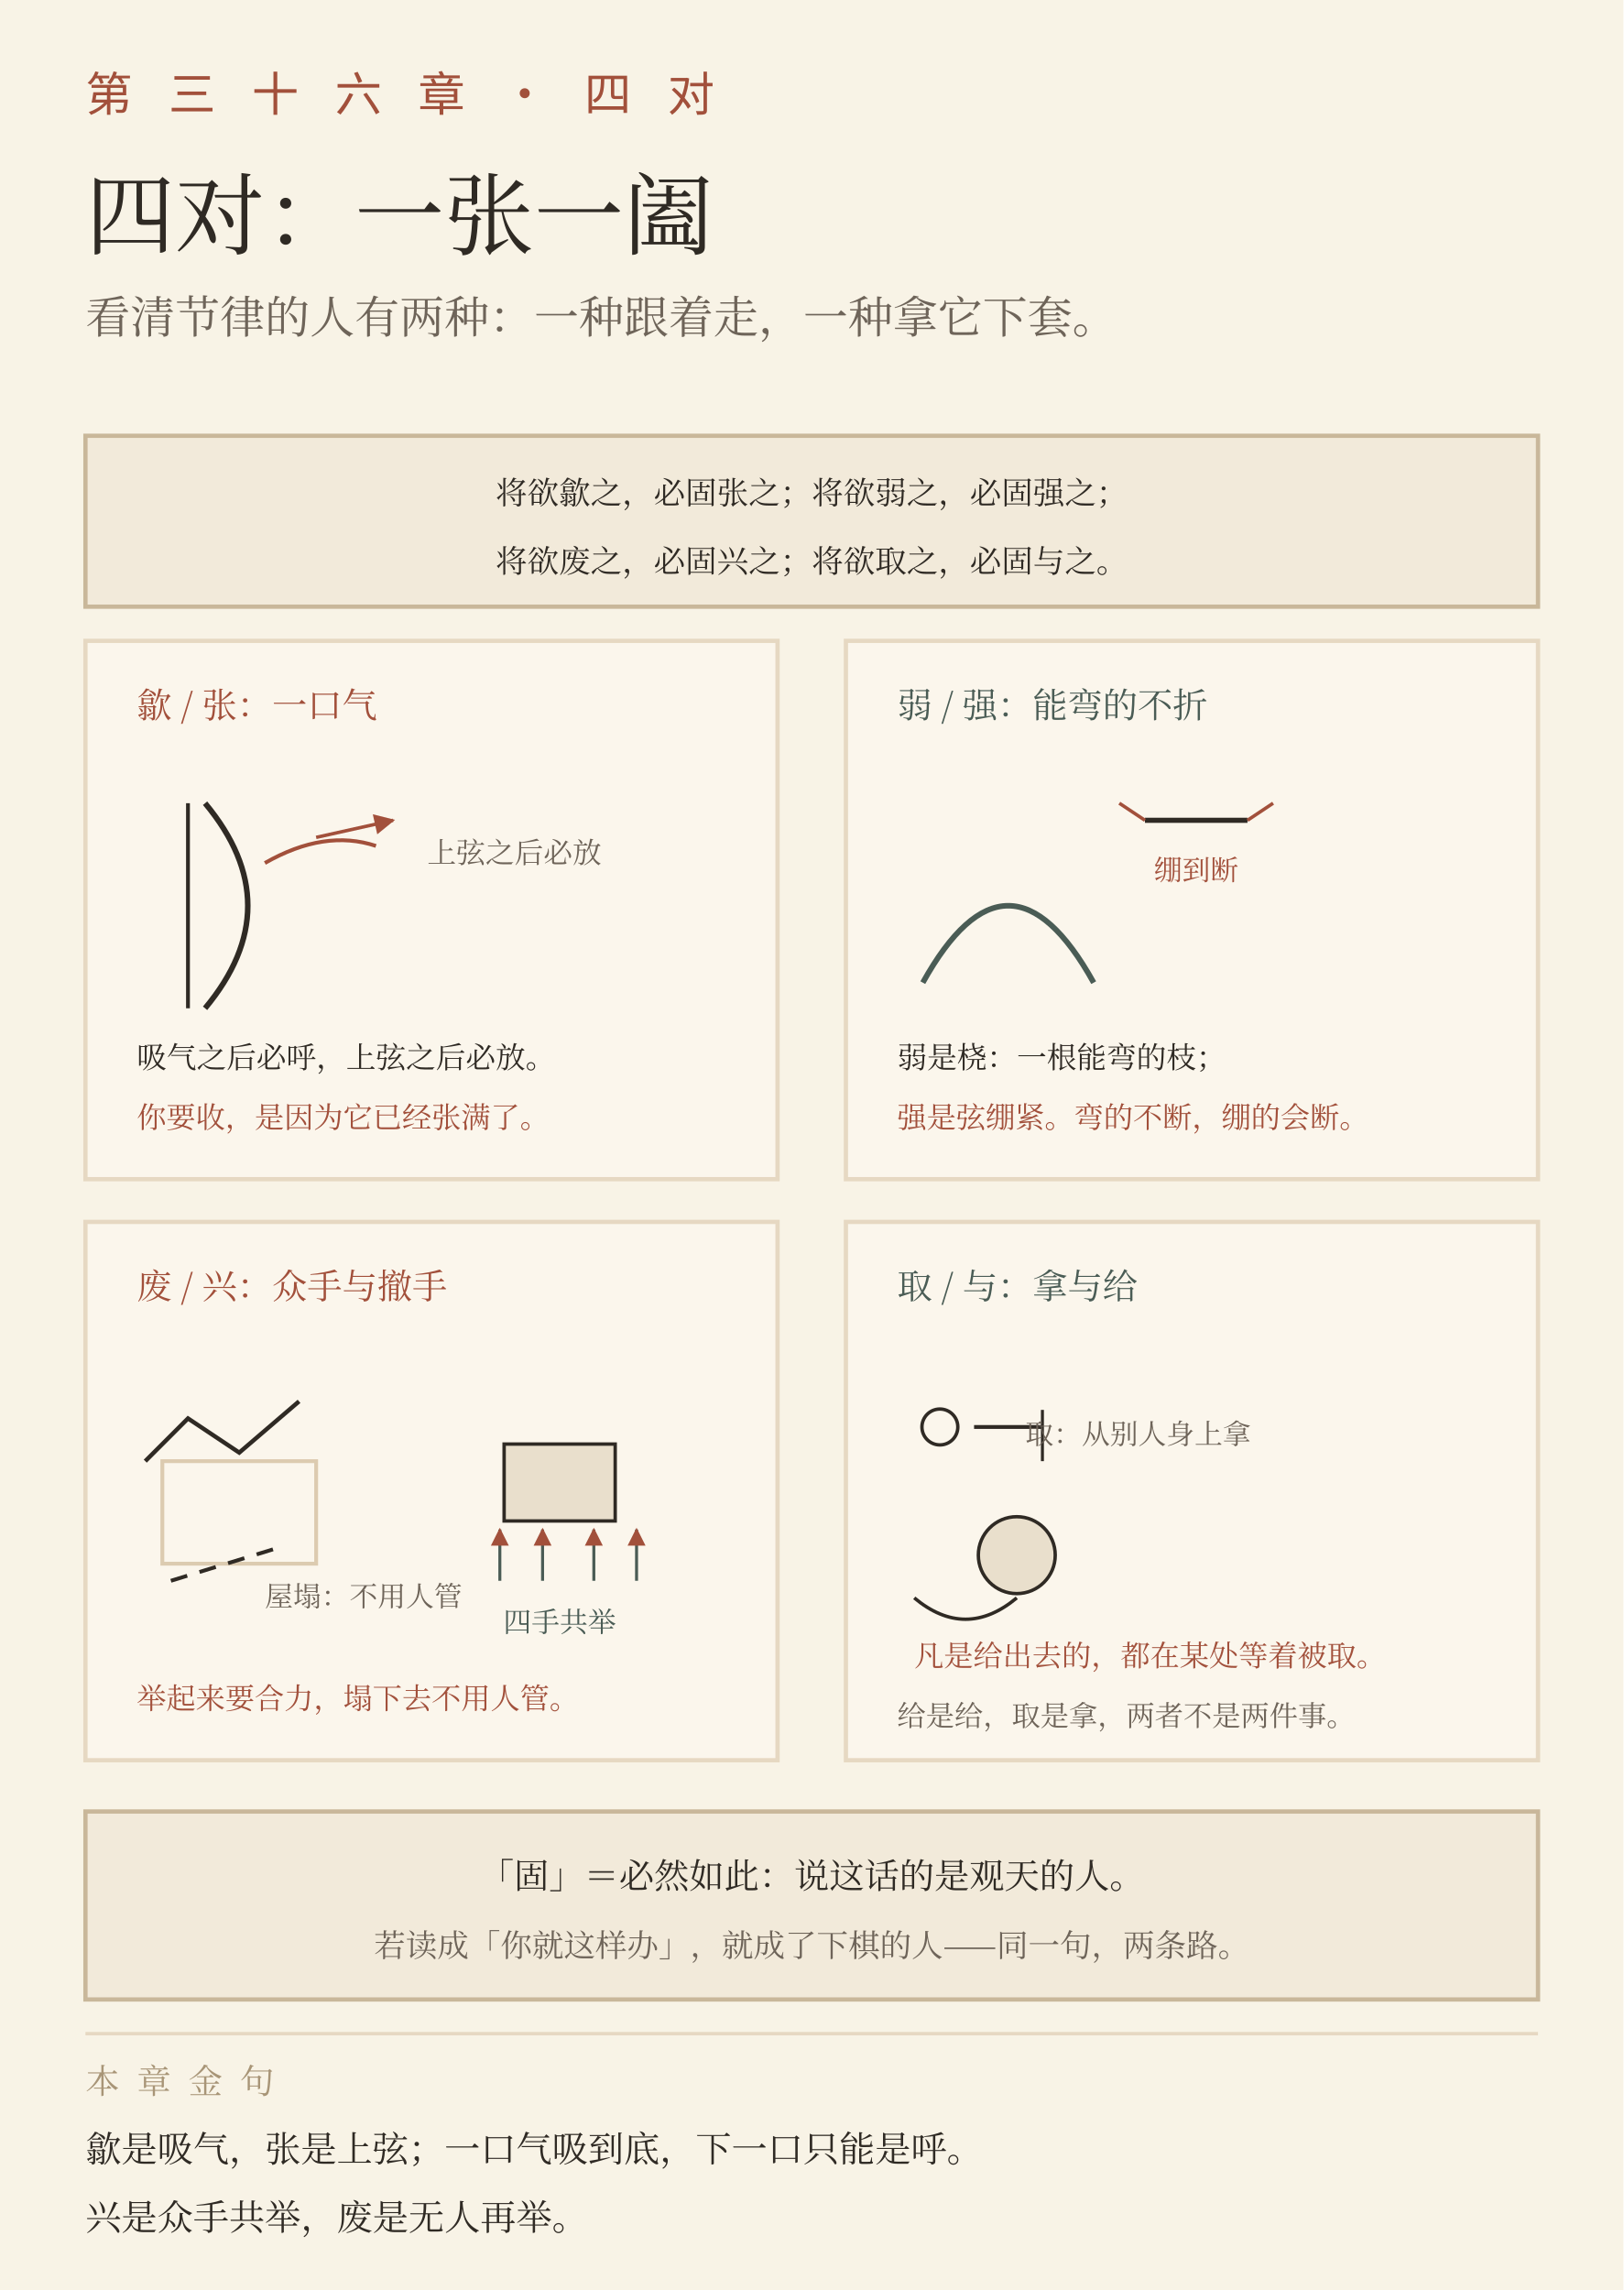
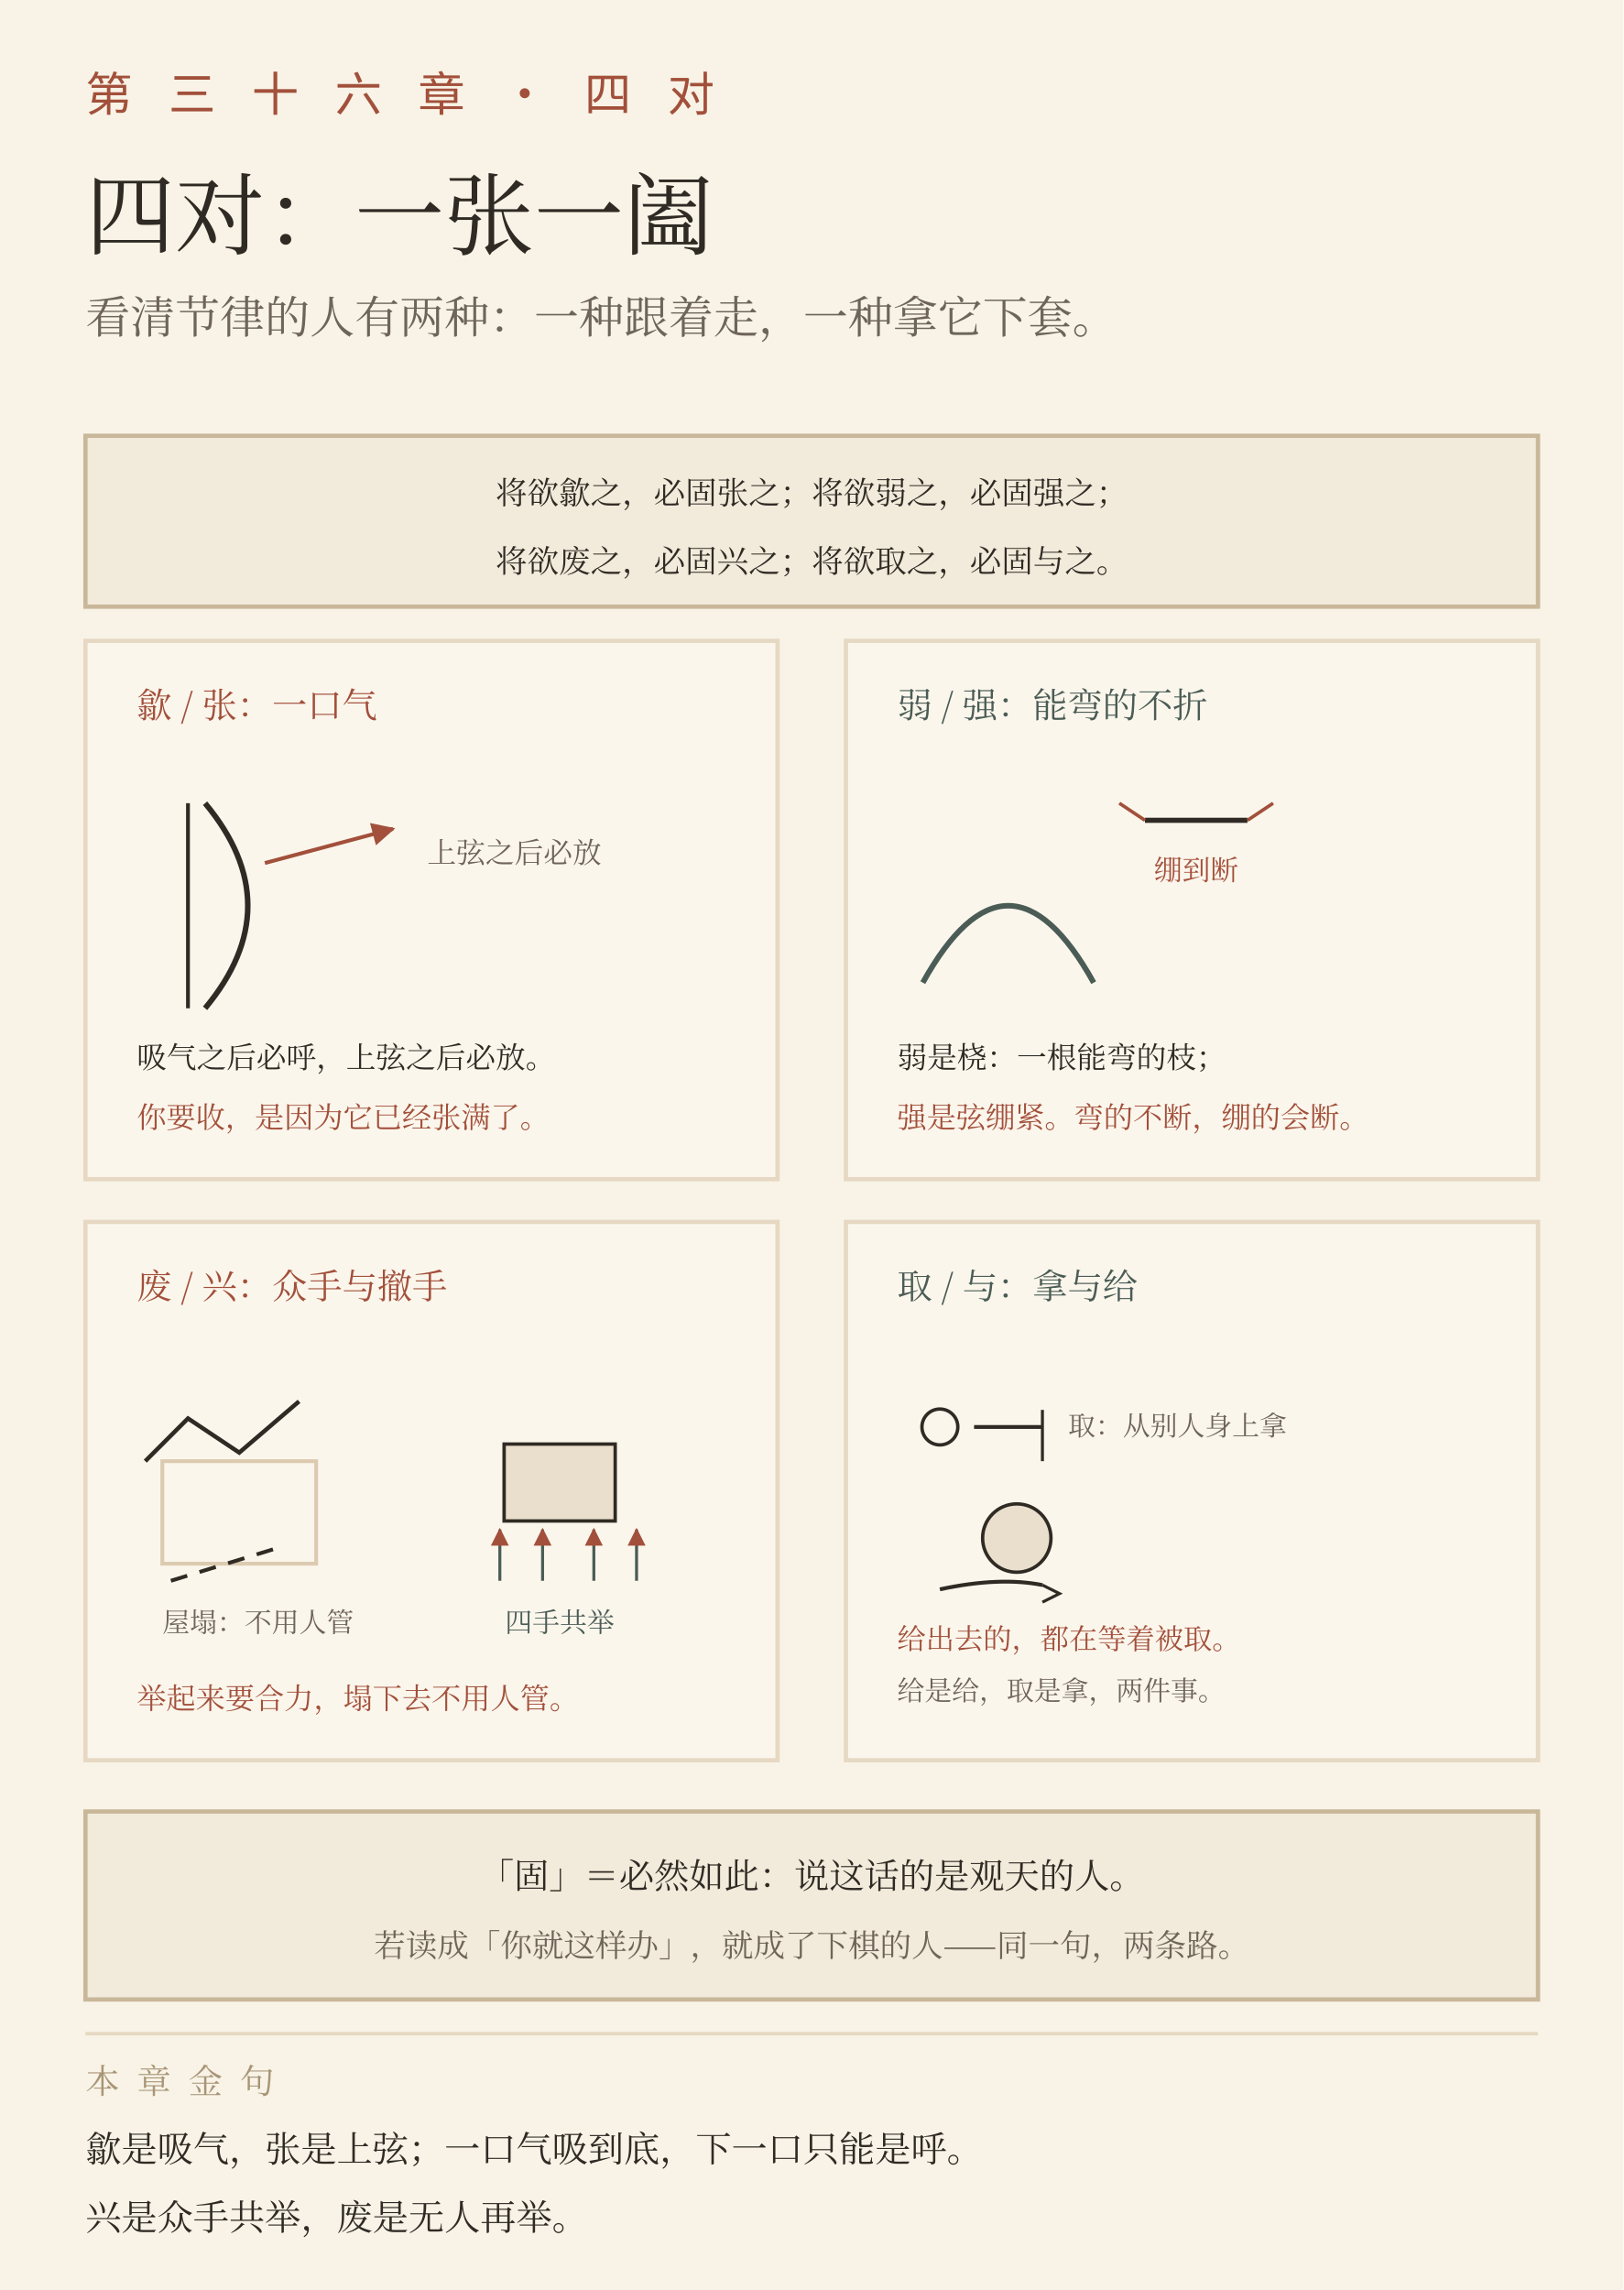
<svg xmlns="http://www.w3.org/2000/svg" viewBox="0 0 380 536" role="img" aria-label="「固」是必然如此，不是「你就这样办」" font-family="'Noto Serif CJK SC','Noto Serif SC','Songti SC',serif">
  <defs>
    <marker id="arr" viewBox="0 0 10 10" refX="9" refY="5" markerWidth="6" markerHeight="6" orient="auto">
      <path d="M0 0 L10 5 L0 10 z" fill="#6E6459" />
    </marker>
    <marker id="arr2" viewBox="0 0 10 10" refX="9" refY="5" markerWidth="6" markerHeight="6" orient="auto">
      <path d="M0 0 L10 5 L0 10 z" fill="#4A5C55" />
    </marker>
    <marker id="arrL" viewBox="0 0 10 10" refX="1" refY="5" markerWidth="6" markerHeight="6" orient="auto">
      <path d="M10 0 L0 5 L10 10 z" fill="#4A5C55" />
    </marker>
    <marker id="arrS" viewBox="0 0 10 10" refX="9" refY="5" markerWidth="6" markerHeight="6" orient="auto">
      <path d="M0 0 L10 5 L0 10 z" fill="#A2503B" />
    </marker>
  </defs>
  <rect x="0" y="0" width="380" height="536" fill="#F8F3E6" />
  <text x="20" y="26" font-size="11" fill="#A2503B" font-family="'Noto Sans CJK SC','Noto Sans SC',sans-serif" letter-spacing="3">第 三 十 六 章 · 四 对</text>
  <text x="20" y="58" font-size="21" fill="#2F2A24">四对：一张一阖</text>
  <text x="20" y="78" font-size="10.5" fill="#6E6459">看清节律的人有两种：一种跟着走，一种拿它下套。</text>
  <rect x="20" y="102" width="340" height="40" fill="#F2EADA" stroke="#C9B79A" stroke-width="1.0" />
  <text x="190" y="118" font-size="7.4" fill="#2F2A24" text-anchor="middle">将欲歙之，必固张之；将欲弱之，必固强之；</text>
  <text x="190" y="134" font-size="7.4" fill="#2F2A24" text-anchor="middle">将欲废之，必固兴之；将欲取之，必固与之。</text>
  <rect x="20" y="150" width="162" height="126" fill="#FBF6EC" stroke="#E6D8C2" stroke-width="1.0" />
  <rect x="198" y="150" width="162" height="126" fill="#FBF6EC" stroke="#E6D8C2" stroke-width="1.0" />
  <rect x="20" y="286" width="162" height="126" fill="#FBF6EC" stroke="#E6D8C2" stroke-width="1.0" />
  <rect x="198" y="286" width="162" height="126" fill="#FBF6EC" stroke="#E6D8C2" stroke-width="1.0" />
  <text x="32" y="168" font-size="8.2" fill="#A2503B">歙 / 张：一口气</text>
  <path d="M48,188 Q68,212 48,236" fill="none" stroke="#2F2A24" stroke-width="1.3" />
  <line x1="44" y1="188" x2="44" y2="236" stroke="#2F2A24" stroke-width="0.9" />
-   <path d="M62,202 q14,-8 26,-4" fill="none" stroke="#A2503B" stroke-width="0.9" />
-   <line x1="74" y1="196" x2="92" y2="192" stroke="#A2503B" stroke-width="0.8" marker-end="url(#arrS)" />
+   <line x1="62" y1="202" x2="92" y2="194" stroke="#A2503B" stroke-width="0.9" marker-end="url(#arrS)" />
  <text x="100" y="202" font-size="6.8" fill="#6E6459">上弦之后必放</text>
  <text x="32" y="250" font-size="7.0" fill="#2F2A24">吸气之后必呼，上弦之后必放。</text>
  <text x="32" y="264" font-size="6.9" fill="#A2503B">你要收，是因为它已经张满了。</text>
  <text x="210" y="168" font-size="8.2" fill="#4A5C55">弱 / 强：能弯的不折</text>
  <path d="M216,230 Q236,194 256,230" fill="none" stroke="#4A5C55" stroke-width="1.3" />
  <line x1="268" y1="192" x2="292" y2="192" stroke="#2F2A24" stroke-width="1.2" />
  <path d="M268,192 l-6,-4 M292,192 l6,-4" stroke="#A2503B" stroke-width="0.8" />
  <text x="280" y="206" font-size="6.6" fill="#A2503B" text-anchor="middle">绷到断</text>
  <text x="210" y="250" font-size="7.0" fill="#2F2A24">弱是桡：一根能弯的枝；</text>
  <text x="210" y="264" font-size="6.9" fill="#A2503B">强是弦绷紧。弯的不断，绷的会断。</text>
  <text x="32" y="304" font-size="8.2" fill="#A2503B">废 / 兴：众手与撤手</text>
  <rect x="38" y="342" width="36" height="24" fill="none" stroke="#DCCBB0" stroke-width="0.9" />
  <path d="M34,342 l10,-10 l12,8 l14,-12" fill="none" stroke="#2F2A24" stroke-width="1" />
  <path d="M40,370 l26,-8" stroke="#2F2A24" stroke-width="0.9" stroke-dasharray="4 3" />
-   <text x="62" y="376" font-size="6.6" fill="#6E6459">屋塌：不用人管</text>
+   <text x="38" y="382" font-size="6.4" fill="#6E6459">屋塌：不用人管</text>
  <rect x="118" y="338" width="26" height="18" fill="#E9DFCC" stroke="#2F2A24" stroke-width="0.8" />
  <line x1="117" y1="370" x2="117" y2="358" stroke="#4A5C55" stroke-width="0.7" marker-end="url(#arrS)" />
  <line x1="127" y1="370" x2="127" y2="358" stroke="#4A5C55" stroke-width="0.7" marker-end="url(#arrS)" />
  <line x1="139" y1="370" x2="139" y2="358" stroke="#4A5C55" stroke-width="0.7" marker-end="url(#arrS)" />
  <line x1="149" y1="370" x2="149" y2="358" stroke="#4A5C55" stroke-width="0.7" marker-end="url(#arrS)" />
-   <text x="131" y="382" font-size="6.6" fill="#4A5C55" text-anchor="middle">四手共举</text>
+   <text x="131" y="382" font-size="6.4" fill="#4A5C55" text-anchor="middle">四手共举</text>
  <text x="32" y="400" font-size="6.9" fill="#A2503B">举起来要合力，塌下去不用人管。</text>
  <text x="210" y="304" font-size="8.2" fill="#4A5C55">取 / 与：拿与给</text>
  <circle cx="220" cy="334" r="4.2" fill="none" stroke="#2F2A24" stroke-width="0.8" />
  <path d="M228,334 l16,0" stroke="#2F2A24" stroke-width="0.9" />
  <path d="M244,330 l0,6 M244,336 l0,6" stroke="#2F2A24" stroke-width="0.7" />
-   <text x="240" y="338" font-size="6.6" fill="#6E6459">取：从别人身上拿</text>
-   <circle cx="238" cy="364" r="9" fill="#E9DFCC" stroke="#2F2A24" stroke-width="0.8" />
-   <path d="M214,374 q12,10 24,0" fill="none" stroke="#2F2A24" stroke-width="0.8" />
-   <text x="214" y="390" font-size="6.9" fill="#A2503B">凡是给出去的，都在某处等着被取。</text>
-   <text x="210" y="404" font-size="6.7" fill="#6E6459">给是给，取是拿，两者不是两件事。</text>
+   <text x="250" y="336" font-size="6.4" fill="#6E6459">取：从别人身上拿</text>
+   <circle cx="238" cy="360" r="8" fill="#E9DFCC" stroke="#2F2A24" stroke-width="0.8" />
+   <path d="M220,372 q14,-3 24,-1" fill="none" stroke="#2F2A24" stroke-width="0.9" />
+   <path d="M244,371 l4,2 l-4,2" fill="none" stroke="#2F2A24" stroke-width="0.7" />
+   <text x="210" y="386" font-size="6.7" fill="#A2503B">给出去的，都在等着被取。</text>
+   <text x="210" y="398" font-size="6.4" fill="#6E6459">给是给，取是拿，两件事。</text>
  <rect x="20" y="424" width="340" height="44" fill="#F2EADA" stroke="#C9B79A" stroke-width="1.0" />
  <text x="190" y="442" font-size="8.2" fill="#2F2A24" text-anchor="middle">「固」＝必然如此：说这话的是观天的人。</text>
  <text x="190" y="458" font-size="7.4" fill="#6E6459" text-anchor="middle">若读成「你就这样办」，就成了下棋的人——同一句，两条路。</text>
  <line x1="20" y1="476" x2="360" y2="476" stroke="#E6D8C2" stroke-width="0.8" />
  <text x="20" y="490" font-size="8.0" fill="#A89577" letter-spacing="1">本 章 金 句</text>
  <text x="20" y="506" font-size="8.4" fill="#2F2A24">歙是吸气，张是上弦；一口气吸到底，下一口只能是呼。</text>
  <text x="20" y="522" font-size="8.4" fill="#2F2A24">兴是众手共举，废是无人再举。</text>
</svg>
